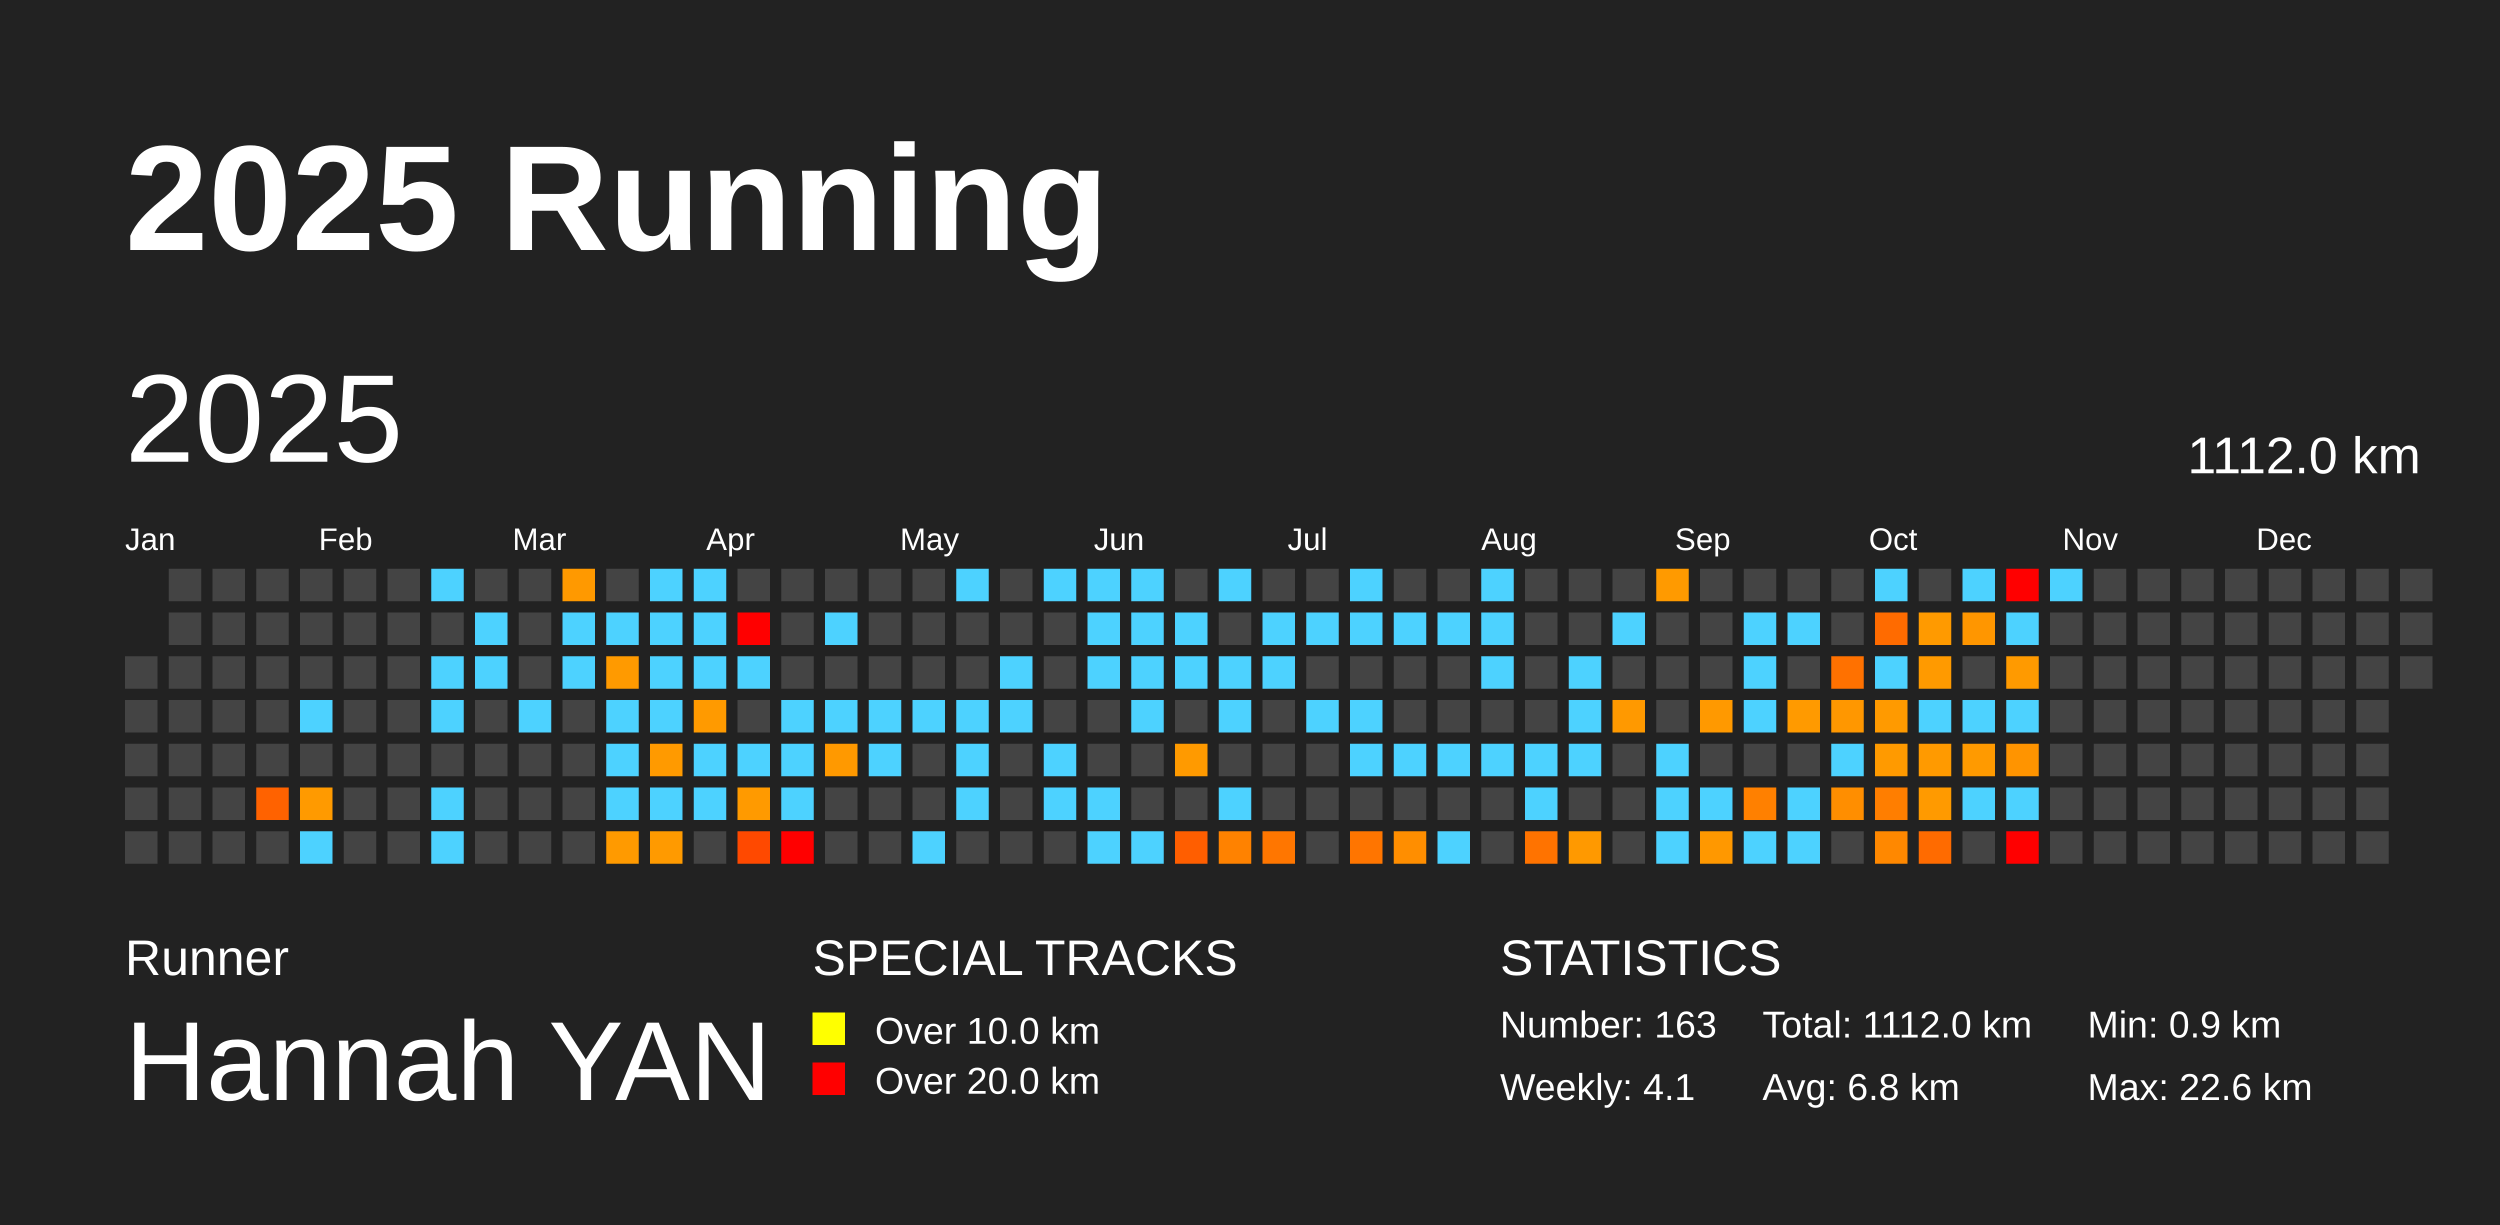
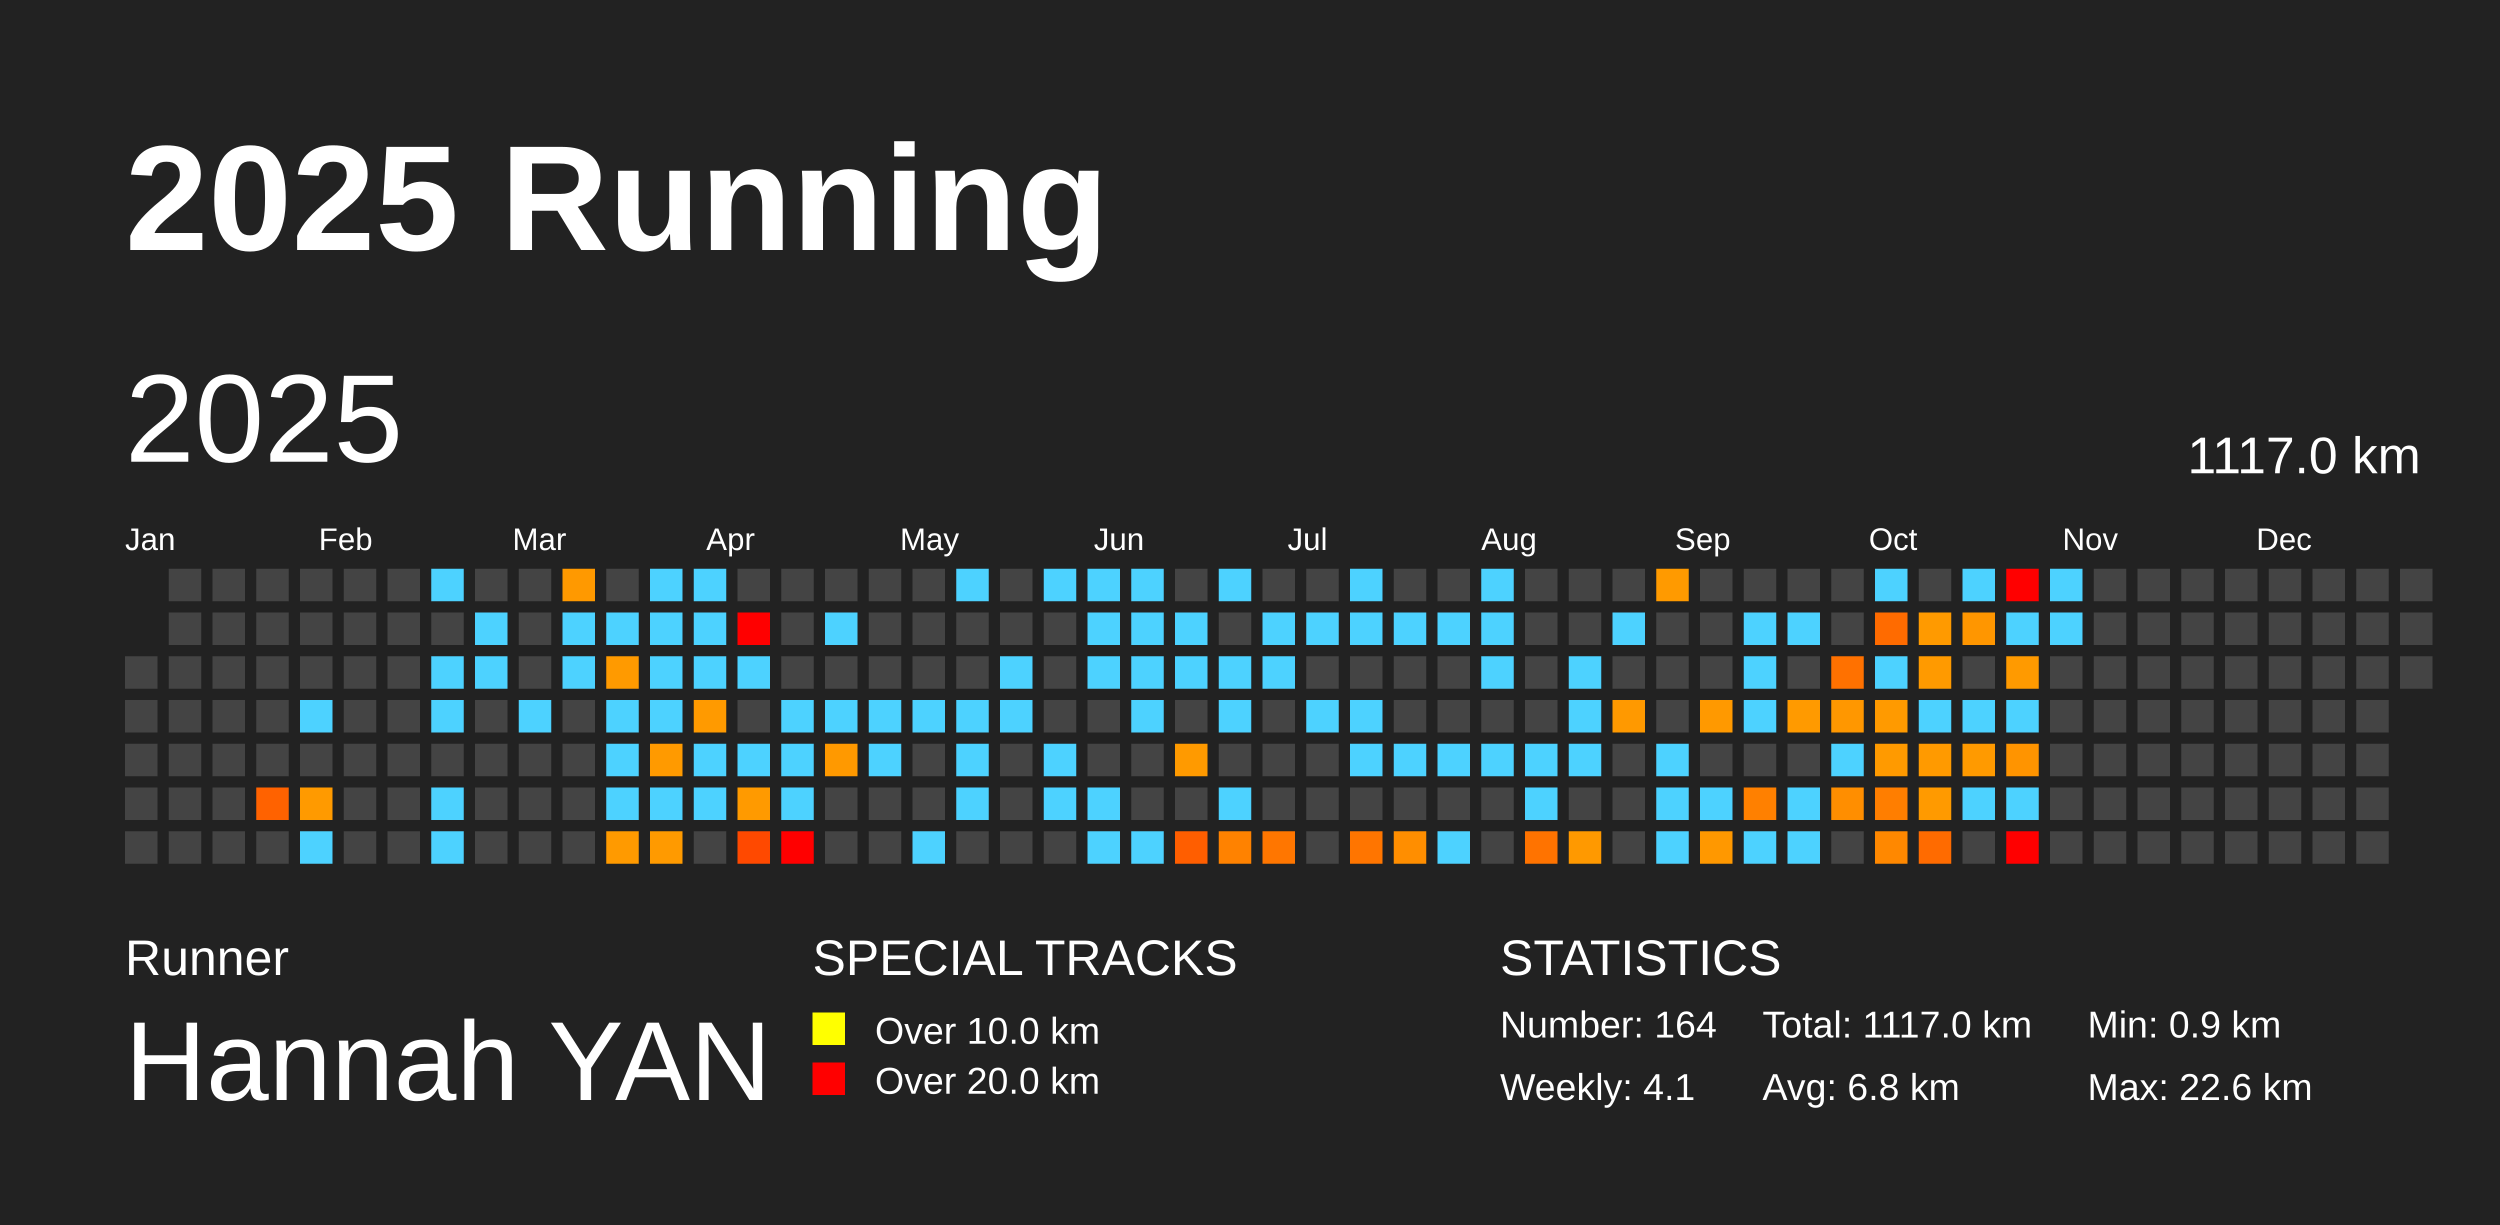
<svg xmlns="http://www.w3.org/2000/svg" baseProfile="full" height="98mm" version="1.1" viewBox="0,0,200,98" width="200mm">
  <defs />
  <rect fill="#222222" height="98" width="200" x="0" y="0" />
  <text fill="#FFFFFF" style="font-size:12px; font-family:Arial; font-weight:bold;" x="10" y="20">2025 Running</text>
  <text fill="#FFFFFF" style="font-size:4px; font-family:Arial" x="10" y="78">Runner</text>
  <text fill="#FFFFFF" style="font-size:9px; font-family:Arial" x="10" y="88">Hannah YAN</text>
  <text fill="#FFFFFF" style="font-size:4px; font-family:Arial" x="65" y="78">SPECIAL TRACKS</text>
  <rect fill="yellow" height="2.6" width="2.6" x="65" y="81" />
  <text fill="#FFFFFF" style="font-size:3px; font-family:Arial" x="70" y="83.5">Over 10.0 km</text>
  <rect fill="red" height="2.6" width="2.6" x="65" y="85" />
  <text fill="#FFFFFF" style="font-size:3px; font-family:Arial" x="70" y="87.5">Over 20.0 km</text>
  <text fill="#FFFFFF" style="font-size:4px; font-family:Arial" x="120" y="78">STATISTICS</text>
-   <text fill="#FFFFFF" style="font-size:3px; font-family:Arial" x="120" y="83">Number: 163</text>
+   <text fill="#FFFFFF" style="font-size:3px; font-family:Arial" x="120" y="83">Number: 164</text>
  <text fill="#FFFFFF" style="font-size:3px; font-family:Arial" x="120" y="88">Weekly: 4.1</text>
-   <text fill="#FFFFFF" style="font-size:3px; font-family:Arial" x="141" y="83">Total: 1112.0 km</text>
+   <text fill="#FFFFFF" style="font-size:3px; font-family:Arial" x="141" y="83">Total: 1117.0 km</text>
  <text fill="#FFFFFF" style="font-size:3px; font-family:Arial" x="141" y="88">Avg: 6.8 km</text>
  <text fill="#FFFFFF" style="font-size:3px; font-family:Arial" x="167" y="83">Min: 0.9 km</text>
  <text fill="#FFFFFF" style="font-size:3px; font-family:Arial" x="167" y="88">Max: 22.6 km</text>
  <text dominant-baseline="hanging" fill="#FFFFFF" style="font-size:10.0px; font-family:Arial;" x="10" y="30">2025</text>
-   <text dominant-baseline="hanging" fill="#FFFFFF" style="font-size:4.125px; font-family:Arial;" x="175" y="35">1112.0 km</text>
+   <text dominant-baseline="hanging" fill="#FFFFFF" style="font-size:4.125px; font-family:Arial;" x="175" y="35">1117.0 km</text>
  <text fill="#FFFFFF" style="font-size:2.5px; font-family:Arial" x="10.0" y="44">Jan</text>
  <text fill="#FFFFFF" style="font-size:2.5px; font-family:Arial" x="25.5" y="44">Feb</text>
  <text fill="#FFFFFF" style="font-size:2.5px; font-family:Arial" x="41.0" y="44">Mar</text>
  <text fill="#FFFFFF" style="font-size:2.5px; font-family:Arial" x="56.5" y="44">Apr</text>
  <text fill="#FFFFFF" style="font-size:2.5px; font-family:Arial" x="72.0" y="44">May</text>
  <text fill="#FFFFFF" style="font-size:2.5px; font-family:Arial" x="87.5" y="44">Jun</text>
  <text fill="#FFFFFF" style="font-size:2.5px; font-family:Arial" x="103.0" y="44">Jul</text>
  <text fill="#FFFFFF" style="font-size:2.5px; font-family:Arial" x="118.5" y="44">Aug</text>
  <text fill="#FFFFFF" style="font-size:2.5px; font-family:Arial" x="134.0" y="44">Sep</text>
  <text fill="#FFFFFF" style="font-size:2.5px; font-family:Arial" x="149.5" y="44">Oct</text>
  <text fill="#FFFFFF" style="font-size:2.5px; font-family:Arial" x="165.0" y="44">Nov</text>
  <text fill="#FFFFFF" style="font-size:2.5px; font-family:Arial" x="180.5" y="44">Dec</text>
  <rect fill="#444444" height="2.6" width="2.6" x="10.0" y="52.5" />
  <rect fill="#444444" height="2.6" width="2.6" x="10.0" y="56.0" />
  <rect fill="#444444" height="2.6" width="2.6" x="10.0" y="59.5" />
  <rect fill="#444444" height="2.6" width="2.6" x="10.0" y="63.0" />
  <rect fill="#444444" height="2.6" width="2.6" x="10.0" y="66.5" />
  <rect fill="#444444" height="2.6" width="2.6" x="13.5" y="45.5" />
  <rect fill="#444444" height="2.6" width="2.6" x="13.5" y="49.0" />
  <rect fill="#444444" height="2.6" width="2.6" x="13.5" y="52.5" />
  <rect fill="#444444" height="2.6" width="2.6" x="13.5" y="56.0" />
  <rect fill="#444444" height="2.6" width="2.6" x="13.5" y="59.5" />
  <rect fill="#444444" height="2.6" width="2.6" x="13.5" y="63.0" />
  <rect fill="#444444" height="2.6" width="2.6" x="13.5" y="66.5" />
  <rect fill="#444444" height="2.6" width="2.6" x="17.0" y="45.5" />
  <rect fill="#444444" height="2.6" width="2.6" x="17.0" y="49.0" />
  <rect fill="#444444" height="2.6" width="2.6" x="17.0" y="52.5" />
  <rect fill="#444444" height="2.6" width="2.6" x="17.0" y="56.0" />
  <rect fill="#444444" height="2.6" width="2.6" x="17.0" y="59.5" />
  <rect fill="#444444" height="2.6" width="2.6" x="17.0" y="63.0" />
  <rect fill="#444444" height="2.6" width="2.6" x="17.0" y="66.5" />
  <rect fill="#444444" height="2.6" width="2.6" x="20.5" y="45.5" />
  <rect fill="#444444" height="2.6" width="2.6" x="20.5" y="49.0" />
  <rect fill="#444444" height="2.6" width="2.6" x="20.5" y="52.5" />
  <rect fill="#444444" height="2.6" width="2.6" x="20.5" y="56.0" />
  <rect fill="#444444" height="2.6" width="2.6" x="20.5" y="59.5" />
  <rect fill="#ff6200" height="2.6" width="2.6" x="20.5" y="63.0" />
  <rect fill="#444444" height="2.6" width="2.6" x="20.5" y="66.5" />
  <rect fill="#444444" height="2.6" width="2.6" x="24.0" y="45.5" />
  <rect fill="#444444" height="2.6" width="2.6" x="24.0" y="49.0" />
  <rect fill="#444444" height="2.6" width="2.6" x="24.0" y="52.5" />
  <rect fill="#4dd2ff" height="2.6" width="2.6" x="24.0" y="56.0" />
  <rect fill="#444444" height="2.6" width="2.6" x="24.0" y="59.5" />
  <rect fill="#ff9a00" height="2.6" width="2.6" x="24.0" y="63.0" />
  <rect fill="#4dd2ff" height="2.6" width="2.6" x="24.0" y="66.5" />
  <rect fill="#444444" height="2.6" width="2.6" x="27.5" y="45.5" />
  <rect fill="#444444" height="2.6" width="2.6" x="27.5" y="49.0" />
  <rect fill="#444444" height="2.6" width="2.6" x="27.5" y="52.5" />
  <rect fill="#444444" height="2.6" width="2.6" x="27.5" y="56.0" />
  <rect fill="#444444" height="2.6" width="2.6" x="27.5" y="59.5" />
  <rect fill="#444444" height="2.6" width="2.6" x="27.5" y="63.0" />
  <rect fill="#444444" height="2.6" width="2.6" x="27.5" y="66.5" />
  <rect fill="#444444" height="2.6" width="2.6" x="31.0" y="45.5" />
  <rect fill="#444444" height="2.6" width="2.6" x="31.0" y="49.0" />
  <rect fill="#444444" height="2.6" width="2.6" x="31.0" y="52.5" />
  <rect fill="#444444" height="2.6" width="2.6" x="31.0" y="56.0" />
  <rect fill="#444444" height="2.6" width="2.6" x="31.0" y="59.5" />
  <rect fill="#444444" height="2.6" width="2.6" x="31.0" y="63.0" />
  <rect fill="#444444" height="2.6" width="2.6" x="31.0" y="66.5" />
  <rect fill="#4dd2ff" height="2.6" width="2.6" x="34.5" y="45.5" />
  <rect fill="#444444" height="2.6" width="2.6" x="34.5" y="49.0" />
  <rect fill="#4dd2ff" height="2.6" width="2.6" x="34.5" y="52.5" />
  <rect fill="#4dd2ff" height="2.6" width="2.6" x="34.5" y="56.0" />
  <rect fill="#444444" height="2.6" width="2.6" x="34.5" y="59.5" />
  <rect fill="#4dd2ff" height="2.6" width="2.6" x="34.5" y="63.0" />
  <rect fill="#4dd2ff" height="2.6" width="2.6" x="34.5" y="66.5" />
  <rect fill="#444444" height="2.6" width="2.6" x="38.0" y="45.5" />
  <rect fill="#4dd2ff" height="2.6" width="2.6" x="38.0" y="49.0" />
  <rect fill="#4dd2ff" height="2.6" width="2.6" x="38.0" y="52.5" />
  <rect fill="#444444" height="2.6" width="2.6" x="38.0" y="56.0" />
  <rect fill="#444444" height="2.6" width="2.6" x="38.0" y="59.5" />
  <rect fill="#444444" height="2.6" width="2.6" x="38.0" y="63.0" />
  <rect fill="#444444" height="2.6" width="2.6" x="38.0" y="66.5" />
  <rect fill="#444444" height="2.6" width="2.6" x="41.5" y="45.5" />
  <rect fill="#444444" height="2.6" width="2.6" x="41.5" y="49.0" />
  <rect fill="#444444" height="2.6" width="2.6" x="41.5" y="52.5" />
  <rect fill="#4dd2ff" height="2.6" width="2.6" x="41.5" y="56.0" />
  <rect fill="#444444" height="2.6" width="2.6" x="41.5" y="59.5" />
  <rect fill="#444444" height="2.6" width="2.6" x="41.5" y="63.0" />
  <rect fill="#444444" height="2.6" width="2.6" x="41.5" y="66.5" />
  <rect fill="#ff9900" height="2.6" width="2.6" x="45.0" y="45.5" />
  <rect fill="#4dd2ff" height="2.6" width="2.6" x="45.0" y="49.0" />
  <rect fill="#4dd2ff" height="2.6" width="2.6" x="45.0" y="52.5" />
  <rect fill="#444444" height="2.6" width="2.6" x="45.0" y="56.0" />
  <rect fill="#444444" height="2.6" width="2.6" x="45.0" y="59.5" />
  <rect fill="#444444" height="2.6" width="2.6" x="45.0" y="63.0" />
  <rect fill="#444444" height="2.6" width="2.6" x="45.0" y="66.5" />
  <rect fill="#444444" height="2.6" width="2.6" x="48.5" y="45.5" />
  <rect fill="#4dd2ff" height="2.6" width="2.6" x="48.5" y="49.0" />
  <rect fill="#ff9a00" height="2.6" width="2.6" x="48.5" y="52.5" />
  <rect fill="#4dd2ff" height="2.6" width="2.6" x="48.5" y="56.0" />
  <rect fill="#4dd2ff" height="2.6" width="2.6" x="48.5" y="59.5" />
  <rect fill="#4dd2ff" height="2.6" width="2.6" x="48.5" y="63.0" />
  <rect fill="#ff9a00" height="2.6" width="2.6" x="48.5" y="66.5" />
  <rect fill="#4dd2ff" height="2.6" width="2.6" x="52.0" y="45.5" />
  <rect fill="#4dd2ff" height="2.6" width="2.6" x="52.0" y="49.0" />
  <rect fill="#4dd2ff" height="2.6" width="2.6" x="52.0" y="52.5" />
  <rect fill="#4dd2ff" height="2.6" width="2.6" x="52.0" y="56.0" />
  <rect fill="#ff9a00" height="2.6" width="2.6" x="52.0" y="59.5" />
  <rect fill="#4dd2ff" height="2.6" width="2.6" x="52.0" y="63.0" />
  <rect fill="#ff9a00" height="2.6" width="2.6" x="52.0" y="66.5" />
  <rect fill="#4dd2ff" height="2.6" width="2.6" x="55.5" y="45.5" />
  <rect fill="#4dd2ff" height="2.6" width="2.6" x="55.5" y="49.0" />
  <rect fill="#4dd2ff" height="2.6" width="2.6" x="55.5" y="52.5" />
  <rect fill="#ff9a00" height="2.6" width="2.6" x="55.5" y="56.0" />
  <rect fill="#4dd2ff" height="2.6" width="2.6" x="55.5" y="59.5" />
  <rect fill="#4dd2ff" height="2.6" width="2.6" x="55.5" y="63.0" />
  <rect fill="#444444" height="2.6" width="2.6" x="55.5" y="66.5" />
  <rect fill="#444444" height="2.6" width="2.6" x="59.0" y="45.5" />
  <rect fill="red" height="2.6" width="2.6" x="59.0" y="49.0" />
  <rect fill="#4dd2ff" height="2.6" width="2.6" x="59.0" y="52.5" />
  <rect fill="#444444" height="2.6" width="2.6" x="59.0" y="56.0" />
  <rect fill="#4dd2ff" height="2.6" width="2.6" x="59.0" y="59.5" />
  <rect fill="#ff9a00" height="2.6" width="2.6" x="59.0" y="63.0" />
  <rect fill="#ff4900" height="2.6" width="2.6" x="59.0" y="66.5" />
  <rect fill="#444444" height="2.6" width="2.6" x="62.5" y="45.5" />
  <rect fill="#444444" height="2.6" width="2.6" x="62.5" y="49.0" />
  <rect fill="#444444" height="2.6" width="2.6" x="62.5" y="52.5" />
  <rect fill="#4dd2ff" height="2.6" width="2.6" x="62.5" y="56.0" />
  <rect fill="#4dd2ff" height="2.6" width="2.6" x="62.5" y="59.5" />
  <rect fill="#4dd2ff" height="2.6" width="2.6" x="62.5" y="63.0" />
  <rect fill="red" height="2.6" width="2.6" x="62.5" y="66.5" />
  <rect fill="#444444" height="2.6" width="2.6" x="66.0" y="45.5" />
  <rect fill="#4dd2ff" height="2.6" width="2.6" x="66.0" y="49.0" />
  <rect fill="#444444" height="2.6" width="2.6" x="66.0" y="52.5" />
  <rect fill="#4dd2ff" height="2.6" width="2.6" x="66.0" y="56.0" />
  <rect fill="#ff9900" height="2.6" width="2.6" x="66.0" y="59.5" />
  <rect fill="#444444" height="2.6" width="2.6" x="66.0" y="63.0" />
  <rect fill="#444444" height="2.6" width="2.6" x="66.0" y="66.5" />
  <rect fill="#444444" height="2.6" width="2.6" x="69.5" y="45.5" />
  <rect fill="#444444" height="2.6" width="2.6" x="69.5" y="49.0" />
  <rect fill="#444444" height="2.6" width="2.6" x="69.5" y="52.5" />
  <rect fill="#4dd2ff" height="2.6" width="2.6" x="69.5" y="56.0" />
  <rect fill="#4dd2ff" height="2.6" width="2.6" x="69.5" y="59.5" />
  <rect fill="#444444" height="2.6" width="2.6" x="69.5" y="63.0" />
  <rect fill="#444444" height="2.6" width="2.6" x="69.5" y="66.5" />
  <rect fill="#444444" height="2.6" width="2.6" x="73.0" y="45.5" />
  <rect fill="#444444" height="2.6" width="2.6" x="73.0" y="49.0" />
  <rect fill="#444444" height="2.6" width="2.6" x="73.0" y="52.5" />
  <rect fill="#4dd2ff" height="2.6" width="2.6" x="73.0" y="56.0" />
  <rect fill="#444444" height="2.6" width="2.6" x="73.0" y="59.5" />
  <rect fill="#444444" height="2.6" width="2.6" x="73.0" y="63.0" />
  <rect fill="#4dd2ff" height="2.6" width="2.6" x="73.0" y="66.5" />
  <rect fill="#4dd2ff" height="2.6" width="2.6" x="76.5" y="45.5" />
  <rect fill="#444444" height="2.6" width="2.6" x="76.5" y="49.0" />
  <rect fill="#444444" height="2.6" width="2.6" x="76.5" y="52.5" />
  <rect fill="#4dd2ff" height="2.6" width="2.6" x="76.5" y="56.0" />
  <rect fill="#4dd2ff" height="2.6" width="2.6" x="76.5" y="59.5" />
  <rect fill="#4dd2ff" height="2.6" width="2.6" x="76.5" y="63.0" />
  <rect fill="#444444" height="2.6" width="2.6" x="76.5" y="66.5" />
  <rect fill="#444444" height="2.6" width="2.6" x="80.0" y="45.5" />
  <rect fill="#444444" height="2.6" width="2.6" x="80.0" y="49.0" />
  <rect fill="#4dd2ff" height="2.6" width="2.6" x="80.0" y="52.5" />
  <rect fill="#4dd2ff" height="2.6" width="2.6" x="80.0" y="56.0" />
  <rect fill="#444444" height="2.6" width="2.6" x="80.0" y="59.5" />
  <rect fill="#444444" height="2.6" width="2.6" x="80.0" y="63.0" />
  <rect fill="#444444" height="2.6" width="2.6" x="80.0" y="66.5" />
  <rect fill="#4dd2ff" height="2.6" width="2.6" x="83.5" y="45.5" />
  <rect fill="#444444" height="2.6" width="2.6" x="83.5" y="49.0" />
  <rect fill="#444444" height="2.6" width="2.6" x="83.5" y="52.5" />
  <rect fill="#444444" height="2.6" width="2.6" x="83.5" y="56.0" />
  <rect fill="#4dd2ff" height="2.6" width="2.6" x="83.5" y="59.5" />
  <rect fill="#4dd2ff" height="2.6" width="2.6" x="83.5" y="63.0" />
  <rect fill="#444444" height="2.6" width="2.6" x="83.5" y="66.5" />
  <rect fill="#4dd2ff" height="2.6" width="2.6" x="87.0" y="45.5" />
  <rect fill="#4dd2ff" height="2.6" width="2.6" x="87.0" y="49.0" />
  <rect fill="#4dd2ff" height="2.6" width="2.6" x="87.0" y="52.5" />
  <rect fill="#444444" height="2.6" width="2.6" x="87.0" y="56.0" />
  <rect fill="#444444" height="2.6" width="2.6" x="87.0" y="59.5" />
  <rect fill="#4dd2ff" height="2.6" width="2.6" x="87.0" y="63.0" />
  <rect fill="#4dd2ff" height="2.6" width="2.6" x="87.0" y="66.5" />
  <rect fill="#4dd2ff" height="2.6" width="2.6" x="90.5" y="45.5" />
  <rect fill="#4dd2ff" height="2.6" width="2.6" x="90.5" y="49.0" />
  <rect fill="#4dd2ff" height="2.6" width="2.6" x="90.5" y="52.5" />
  <rect fill="#4dd2ff" height="2.6" width="2.6" x="90.5" y="56.0" />
  <rect fill="#444444" height="2.6" width="2.6" x="90.5" y="59.5" />
  <rect fill="#444444" height="2.6" width="2.6" x="90.5" y="63.0" />
  <rect fill="#4dd2ff" height="2.6" width="2.6" x="90.5" y="66.5" />
  <rect fill="#444444" height="2.6" width="2.6" x="94.0" y="45.5" />
  <rect fill="#4dd2ff" height="2.6" width="2.6" x="94.0" y="49.0" />
  <rect fill="#4dd2ff" height="2.6" width="2.6" x="94.0" y="52.5" />
  <rect fill="#444444" height="2.6" width="2.6" x="94.0" y="56.0" />
  <rect fill="#ff9a00" height="2.6" width="2.6" x="94.0" y="59.5" />
  <rect fill="#444444" height="2.6" width="2.6" x="94.0" y="63.0" />
  <rect fill="#ff5e00" height="2.6" width="2.6" x="94.0" y="66.5" />
  <rect fill="#4dd2ff" height="2.6" width="2.6" x="97.5" y="45.5" />
  <rect fill="#444444" height="2.6" width="2.6" x="97.5" y="49.0" />
  <rect fill="#4dd2ff" height="2.6" width="2.6" x="97.5" y="52.5" />
  <rect fill="#4dd2ff" height="2.6" width="2.6" x="97.5" y="56.0" />
  <rect fill="#444444" height="2.6" width="2.6" x="97.5" y="59.5" />
  <rect fill="#4dd2ff" height="2.6" width="2.6" x="97.5" y="63.0" />
  <rect fill="#ff8200" height="2.6" width="2.6" x="97.5" y="66.5" />
  <rect fill="#444444" height="2.6" width="2.6" x="101.0" y="45.5" />
  <rect fill="#4dd2ff" height="2.6" width="2.6" x="101.0" y="49.0" />
  <rect fill="#4dd2ff" height="2.6" width="2.6" x="101.0" y="52.5" />
  <rect fill="#444444" height="2.6" width="2.6" x="101.0" y="56.0" />
  <rect fill="#444444" height="2.6" width="2.6" x="101.0" y="59.5" />
  <rect fill="#444444" height="2.6" width="2.6" x="101.0" y="63.0" />
  <rect fill="#ff7600" height="2.6" width="2.6" x="101.0" y="66.5" />
  <rect fill="#444444" height="2.6" width="2.6" x="104.5" y="45.5" />
  <rect fill="#4dd2ff" height="2.6" width="2.6" x="104.5" y="49.0" />
  <rect fill="#444444" height="2.6" width="2.6" x="104.5" y="52.5" />
  <rect fill="#4dd2ff" height="2.6" width="2.6" x="104.5" y="56.0" />
  <rect fill="#444444" height="2.6" width="2.6" x="104.5" y="59.5" />
  <rect fill="#444444" height="2.6" width="2.6" x="104.5" y="63.0" />
  <rect fill="#444444" height="2.6" width="2.6" x="104.5" y="66.5" />
  <rect fill="#4dd2ff" height="2.6" width="2.6" x="108.0" y="45.5" />
  <rect fill="#4dd2ff" height="2.6" width="2.6" x="108.0" y="49.0" />
  <rect fill="#444444" height="2.6" width="2.6" x="108.0" y="52.5" />
  <rect fill="#4dd2ff" height="2.6" width="2.6" x="108.0" y="56.0" />
  <rect fill="#4dd2ff" height="2.6" width="2.6" x="108.0" y="59.5" />
  <rect fill="#444444" height="2.6" width="2.6" x="108.0" y="63.0" />
  <rect fill="#ff7500" height="2.6" width="2.6" x="108.0" y="66.5" />
  <rect fill="#444444" height="2.6" width="2.6" x="111.5" y="45.5" />
  <rect fill="#4dd2ff" height="2.6" width="2.6" x="111.5" y="49.0" />
  <rect fill="#444444" height="2.6" width="2.6" x="111.5" y="52.5" />
  <rect fill="#444444" height="2.6" width="2.6" x="111.5" y="56.0" />
  <rect fill="#4dd2ff" height="2.6" width="2.6" x="111.5" y="59.5" />
  <rect fill="#444444" height="2.6" width="2.6" x="111.5" y="63.0" />
  <rect fill="#ff8e00" height="2.6" width="2.6" x="111.5" y="66.5" />
  <rect fill="#444444" height="2.6" width="2.6" x="115.0" y="45.5" />
  <rect fill="#4dd2ff" height="2.6" width="2.6" x="115.0" y="49.0" />
  <rect fill="#444444" height="2.6" width="2.6" x="115.0" y="52.5" />
  <rect fill="#444444" height="2.6" width="2.6" x="115.0" y="56.0" />
  <rect fill="#4dd2ff" height="2.6" width="2.6" x="115.0" y="59.5" />
  <rect fill="#444444" height="2.6" width="2.6" x="115.0" y="63.0" />
  <rect fill="#4dd2ff" height="2.6" width="2.6" x="115.0" y="66.5" />
  <rect fill="#4dd2ff" height="2.6" width="2.6" x="118.5" y="45.5" />
  <rect fill="#4dd2ff" height="2.6" width="2.6" x="118.5" y="49.0" />
  <rect fill="#4dd2ff" height="2.6" width="2.6" x="118.5" y="52.5" />
  <rect fill="#444444" height="2.6" width="2.6" x="118.5" y="56.0" />
  <rect fill="#4dd2ff" height="2.6" width="2.6" x="118.5" y="59.5" />
  <rect fill="#444444" height="2.6" width="2.6" x="118.5" y="63.0" />
  <rect fill="#444444" height="2.6" width="2.6" x="118.5" y="66.5" />
  <rect fill="#444444" height="2.6" width="2.6" x="122.0" y="45.5" />
  <rect fill="#444444" height="2.6" width="2.6" x="122.0" y="49.0" />
  <rect fill="#444444" height="2.6" width="2.6" x="122.0" y="52.5" />
  <rect fill="#444444" height="2.6" width="2.6" x="122.0" y="56.0" />
  <rect fill="#4dd2ff" height="2.6" width="2.6" x="122.0" y="59.5" />
  <rect fill="#4dd2ff" height="2.6" width="2.6" x="122.0" y="63.0" />
  <rect fill="#ff7300" height="2.6" width="2.6" x="122.0" y="66.5" />
  <rect fill="#444444" height="2.6" width="2.6" x="125.5" y="45.5" />
  <rect fill="#444444" height="2.6" width="2.6" x="125.5" y="49.0" />
  <rect fill="#4dd2ff" height="2.6" width="2.6" x="125.5" y="52.5" />
  <rect fill="#4dd2ff" height="2.6" width="2.6" x="125.5" y="56.0" />
  <rect fill="#4dd2ff" height="2.6" width="2.6" x="125.5" y="59.5" />
  <rect fill="#444444" height="2.6" width="2.6" x="125.5" y="63.0" />
  <rect fill="#ff9900" height="2.6" width="2.6" x="125.5" y="66.5" />
  <rect fill="#444444" height="2.6" width="2.6" x="129.0" y="45.5" />
  <rect fill="#4dd2ff" height="2.6" width="2.6" x="129.0" y="49.0" />
  <rect fill="#444444" height="2.6" width="2.6" x="129.0" y="52.5" />
  <rect fill="#ff9900" height="2.6" width="2.6" x="129.0" y="56.0" />
  <rect fill="#444444" height="2.6" width="2.6" x="129.0" y="59.5" />
  <rect fill="#444444" height="2.6" width="2.6" x="129.0" y="63.0" />
  <rect fill="#444444" height="2.6" width="2.6" x="129.0" y="66.5" />
  <rect fill="#ff9a00" height="2.6" width="2.6" x="132.5" y="45.5" />
  <rect fill="#444444" height="2.6" width="2.6" x="132.5" y="49.0" />
  <rect fill="#444444" height="2.6" width="2.6" x="132.5" y="52.5" />
  <rect fill="#444444" height="2.6" width="2.6" x="132.5" y="56.0" />
  <rect fill="#4dd2ff" height="2.6" width="2.6" x="132.5" y="59.5" />
  <rect fill="#4dd2ff" height="2.6" width="2.6" x="132.5" y="63.0" />
  <rect fill="#4dd2ff" height="2.6" width="2.6" x="132.5" y="66.5" />
  <rect fill="#444444" height="2.6" width="2.6" x="136.0" y="45.5" />
  <rect fill="#444444" height="2.6" width="2.6" x="136.0" y="49.0" />
  <rect fill="#444444" height="2.6" width="2.6" x="136.0" y="52.5" />
  <rect fill="#ff9900" height="2.6" width="2.6" x="136.0" y="56.0" />
  <rect fill="#444444" height="2.6" width="2.6" x="136.0" y="59.5" />
  <rect fill="#4dd2ff" height="2.6" width="2.6" x="136.0" y="63.0" />
  <rect fill="#ff9800" height="2.6" width="2.6" x="136.0" y="66.5" />
  <rect fill="#444444" height="2.6" width="2.6" x="139.5" y="45.5" />
  <rect fill="#4dd2ff" height="2.6" width="2.6" x="139.5" y="49.0" />
  <rect fill="#4dd2ff" height="2.6" width="2.6" x="139.5" y="52.5" />
  <rect fill="#4dd2ff" height="2.6" width="2.6" x="139.5" y="56.0" />
  <rect fill="#444444" height="2.6" width="2.6" x="139.5" y="59.5" />
  <rect fill="#ff8000" height="2.6" width="2.6" x="139.5" y="63.0" />
  <rect fill="#4dd2ff" height="2.6" width="2.6" x="139.5" y="66.5" />
  <rect fill="#444444" height="2.6" width="2.6" x="143.0" y="45.5" />
  <rect fill="#4dd2ff" height="2.6" width="2.6" x="143.0" y="49.0" />
  <rect fill="#444444" height="2.6" width="2.6" x="143.0" y="52.5" />
  <rect fill="#ff9a00" height="2.6" width="2.6" x="143.0" y="56.0" />
  <rect fill="#444444" height="2.6" width="2.6" x="143.0" y="59.5" />
  <rect fill="#4dd2ff" height="2.6" width="2.6" x="143.0" y="63.0" />
  <rect fill="#4dd2ff" height="2.6" width="2.6" x="143.0" y="66.5" />
  <rect fill="#444444" height="2.6" width="2.6" x="146.5" y="45.5" />
  <rect fill="#444444" height="2.6" width="2.6" x="146.5" y="49.0" />
  <rect fill="#ff7100" height="2.6" width="2.6" x="146.5" y="52.5" />
  <rect fill="#ff9700" height="2.6" width="2.6" x="146.5" y="56.0" />
  <rect fill="#4dd2ff" height="2.6" width="2.6" x="146.5" y="59.5" />
  <rect fill="#ff8e00" height="2.6" width="2.6" x="146.5" y="63.0" />
  <rect fill="#444444" height="2.6" width="2.6" x="146.5" y="66.5" />
  <rect fill="#4dd2ff" height="2.6" width="2.6" x="150.0" y="45.5" />
  <rect fill="#ff6b00" height="2.6" width="2.6" x="150.0" y="49.0" />
  <rect fill="#4dd2ff" height="2.6" width="2.6" x="150.0" y="52.5" />
  <rect fill="#ff9a00" height="2.6" width="2.6" x="150.0" y="56.0" />
  <rect fill="#ff9a00" height="2.6" width="2.6" x="150.0" y="59.5" />
  <rect fill="#ff7e00" height="2.6" width="2.6" x="150.0" y="63.0" />
  <rect fill="#ff8800" height="2.6" width="2.6" x="150.0" y="66.5" />
  <rect fill="#444444" height="2.6" width="2.6" x="153.5" y="45.5" />
  <rect fill="#ff9a00" height="2.6" width="2.6" x="153.5" y="49.0" />
  <rect fill="#ff9a00" height="2.6" width="2.6" x="153.5" y="52.5" />
  <rect fill="#4dd2ff" height="2.6" width="2.6" x="153.5" y="56.0" />
  <rect fill="#ff9a00" height="2.6" width="2.6" x="153.5" y="59.5" />
  <rect fill="#ff9a00" height="2.6" width="2.6" x="153.5" y="63.0" />
  <rect fill="#ff6b00" height="2.6" width="2.6" x="153.5" y="66.5" />
  <rect fill="#4dd2ff" height="2.6" width="2.6" x="157.0" y="45.5" />
  <rect fill="#ff9600" height="2.6" width="2.6" x="157.0" y="49.0" />
  <rect fill="#444444" height="2.6" width="2.6" x="157.0" y="52.5" />
  <rect fill="#4dd2ff" height="2.6" width="2.6" x="157.0" y="56.0" />
  <rect fill="#ff9a00" height="2.6" width="2.6" x="157.0" y="59.5" />
  <rect fill="#4dd2ff" height="2.6" width="2.6" x="157.0" y="63.0" />
  <rect fill="#444444" height="2.6" width="2.6" x="157.0" y="66.5" />
  <rect fill="red" height="2.6" width="2.6" x="160.5" y="45.5" />
  <rect fill="#4dd2ff" height="2.6" width="2.6" x="160.5" y="49.0" />
  <rect fill="#ff9a00" height="2.6" width="2.6" x="160.5" y="52.5" />
  <rect fill="#4dd2ff" height="2.6" width="2.6" x="160.5" y="56.0" />
  <rect fill="#ff9400" height="2.6" width="2.6" x="160.5" y="59.5" />
  <rect fill="#4dd2ff" height="2.6" width="2.6" x="160.5" y="63.0" />
  <rect fill="red" height="2.6" width="2.6" x="160.5" y="66.5" />
  <rect fill="#4dd2ff" height="2.6" width="2.6" x="164.0" y="45.5" />
-   <rect fill="#444444" height="2.6" width="2.6" x="164.0" y="49.0" />
+   <rect fill="#4dd2ff" height="2.6" width="2.6" x="164.0" y="49.0" />
  <rect fill="#444444" height="2.6" width="2.6" x="164.0" y="52.5" />
  <rect fill="#444444" height="2.6" width="2.6" x="164.0" y="56.0" />
  <rect fill="#444444" height="2.6" width="2.6" x="164.0" y="59.5" />
  <rect fill="#444444" height="2.6" width="2.6" x="164.0" y="63.0" />
  <rect fill="#444444" height="2.6" width="2.6" x="164.0" y="66.5" />
  <rect fill="#444444" height="2.6" width="2.6" x="167.5" y="45.5" />
  <rect fill="#444444" height="2.6" width="2.6" x="167.5" y="49.0" />
  <rect fill="#444444" height="2.6" width="2.6" x="167.5" y="52.5" />
  <rect fill="#444444" height="2.6" width="2.6" x="167.5" y="56.0" />
  <rect fill="#444444" height="2.6" width="2.6" x="167.5" y="59.5" />
  <rect fill="#444444" height="2.6" width="2.6" x="167.5" y="63.0" />
  <rect fill="#444444" height="2.6" width="2.6" x="167.5" y="66.5" />
  <rect fill="#444444" height="2.6" width="2.6" x="171.0" y="45.5" />
  <rect fill="#444444" height="2.6" width="2.6" x="171.0" y="49.0" />
  <rect fill="#444444" height="2.6" width="2.6" x="171.0" y="52.5" />
  <rect fill="#444444" height="2.6" width="2.6" x="171.0" y="56.0" />
  <rect fill="#444444" height="2.6" width="2.6" x="171.0" y="59.5" />
  <rect fill="#444444" height="2.6" width="2.6" x="171.0" y="63.0" />
  <rect fill="#444444" height="2.6" width="2.6" x="171.0" y="66.5" />
  <rect fill="#444444" height="2.6" width="2.6" x="174.5" y="45.5" />
  <rect fill="#444444" height="2.6" width="2.6" x="174.5" y="49.0" />
  <rect fill="#444444" height="2.6" width="2.6" x="174.5" y="52.5" />
  <rect fill="#444444" height="2.6" width="2.6" x="174.5" y="56.0" />
  <rect fill="#444444" height="2.6" width="2.6" x="174.5" y="59.5" />
  <rect fill="#444444" height="2.6" width="2.6" x="174.5" y="63.0" />
  <rect fill="#444444" height="2.6" width="2.6" x="174.5" y="66.5" />
  <rect fill="#444444" height="2.6" width="2.6" x="178.0" y="45.5" />
  <rect fill="#444444" height="2.6" width="2.6" x="178.0" y="49.0" />
  <rect fill="#444444" height="2.6" width="2.6" x="178.0" y="52.5" />
  <rect fill="#444444" height="2.6" width="2.6" x="178.0" y="56.0" />
  <rect fill="#444444" height="2.6" width="2.6" x="178.0" y="59.5" />
  <rect fill="#444444" height="2.6" width="2.6" x="178.0" y="63.0" />
  <rect fill="#444444" height="2.6" width="2.6" x="178.0" y="66.5" />
  <rect fill="#444444" height="2.6" width="2.6" x="181.5" y="45.5" />
  <rect fill="#444444" height="2.6" width="2.6" x="181.5" y="49.0" />
  <rect fill="#444444" height="2.6" width="2.6" x="181.5" y="52.5" />
  <rect fill="#444444" height="2.6" width="2.6" x="181.5" y="56.0" />
  <rect fill="#444444" height="2.6" width="2.6" x="181.5" y="59.5" />
  <rect fill="#444444" height="2.6" width="2.6" x="181.5" y="63.0" />
  <rect fill="#444444" height="2.6" width="2.6" x="181.5" y="66.5" />
  <rect fill="#444444" height="2.6" width="2.6" x="185.0" y="45.5" />
  <rect fill="#444444" height="2.6" width="2.6" x="185.0" y="49.0" />
  <rect fill="#444444" height="2.6" width="2.6" x="185.0" y="52.5" />
  <rect fill="#444444" height="2.6" width="2.6" x="185.0" y="56.0" />
  <rect fill="#444444" height="2.6" width="2.6" x="185.0" y="59.5" />
  <rect fill="#444444" height="2.6" width="2.6" x="185.0" y="63.0" />
  <rect fill="#444444" height="2.6" width="2.6" x="185.0" y="66.5" />
  <rect fill="#444444" height="2.6" width="2.6" x="188.5" y="45.5" />
  <rect fill="#444444" height="2.6" width="2.6" x="188.5" y="49.0" />
  <rect fill="#444444" height="2.6" width="2.6" x="188.5" y="52.5" />
  <rect fill="#444444" height="2.6" width="2.6" x="188.5" y="56.0" />
  <rect fill="#444444" height="2.6" width="2.6" x="188.5" y="59.5" />
  <rect fill="#444444" height="2.6" width="2.6" x="188.5" y="63.0" />
  <rect fill="#444444" height="2.6" width="2.6" x="188.5" y="66.5" />
  <rect fill="#444444" height="2.6" width="2.6" x="192.0" y="45.5" />
  <rect fill="#444444" height="2.6" width="2.6" x="192.0" y="49.0" />
  <rect fill="#444444" height="2.6" width="2.6" x="192.0" y="52.5" />
</svg>
